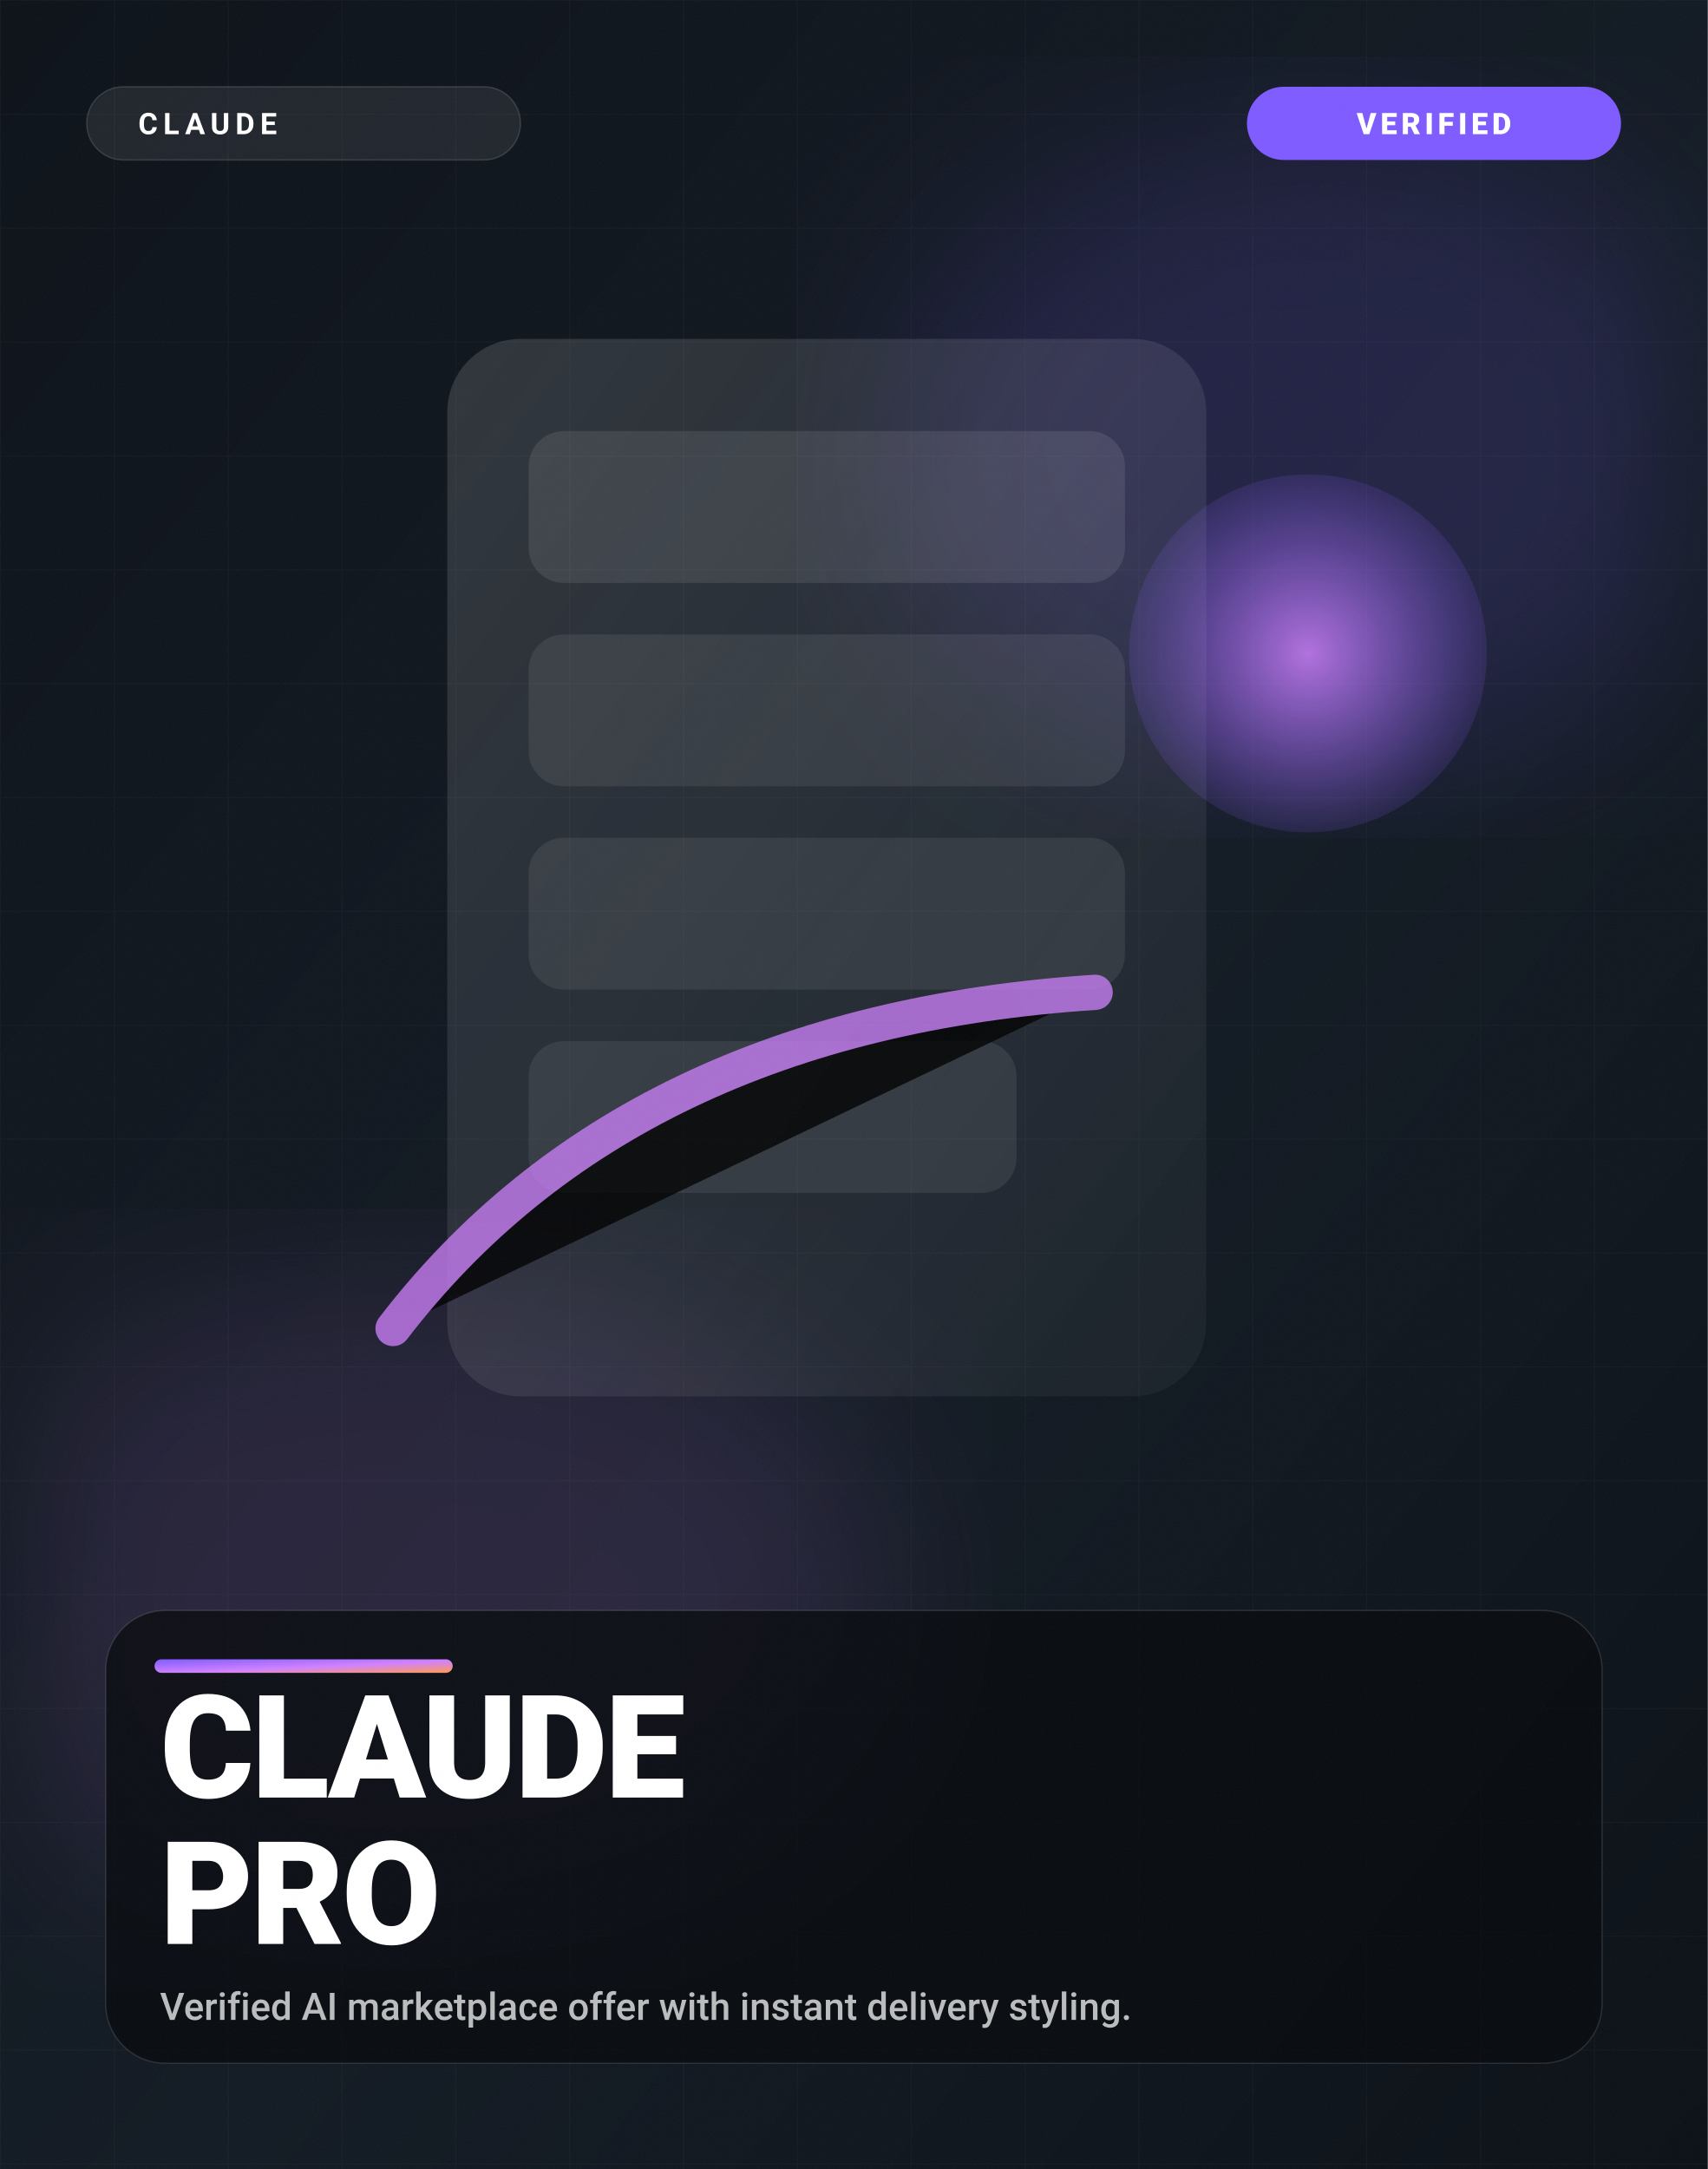
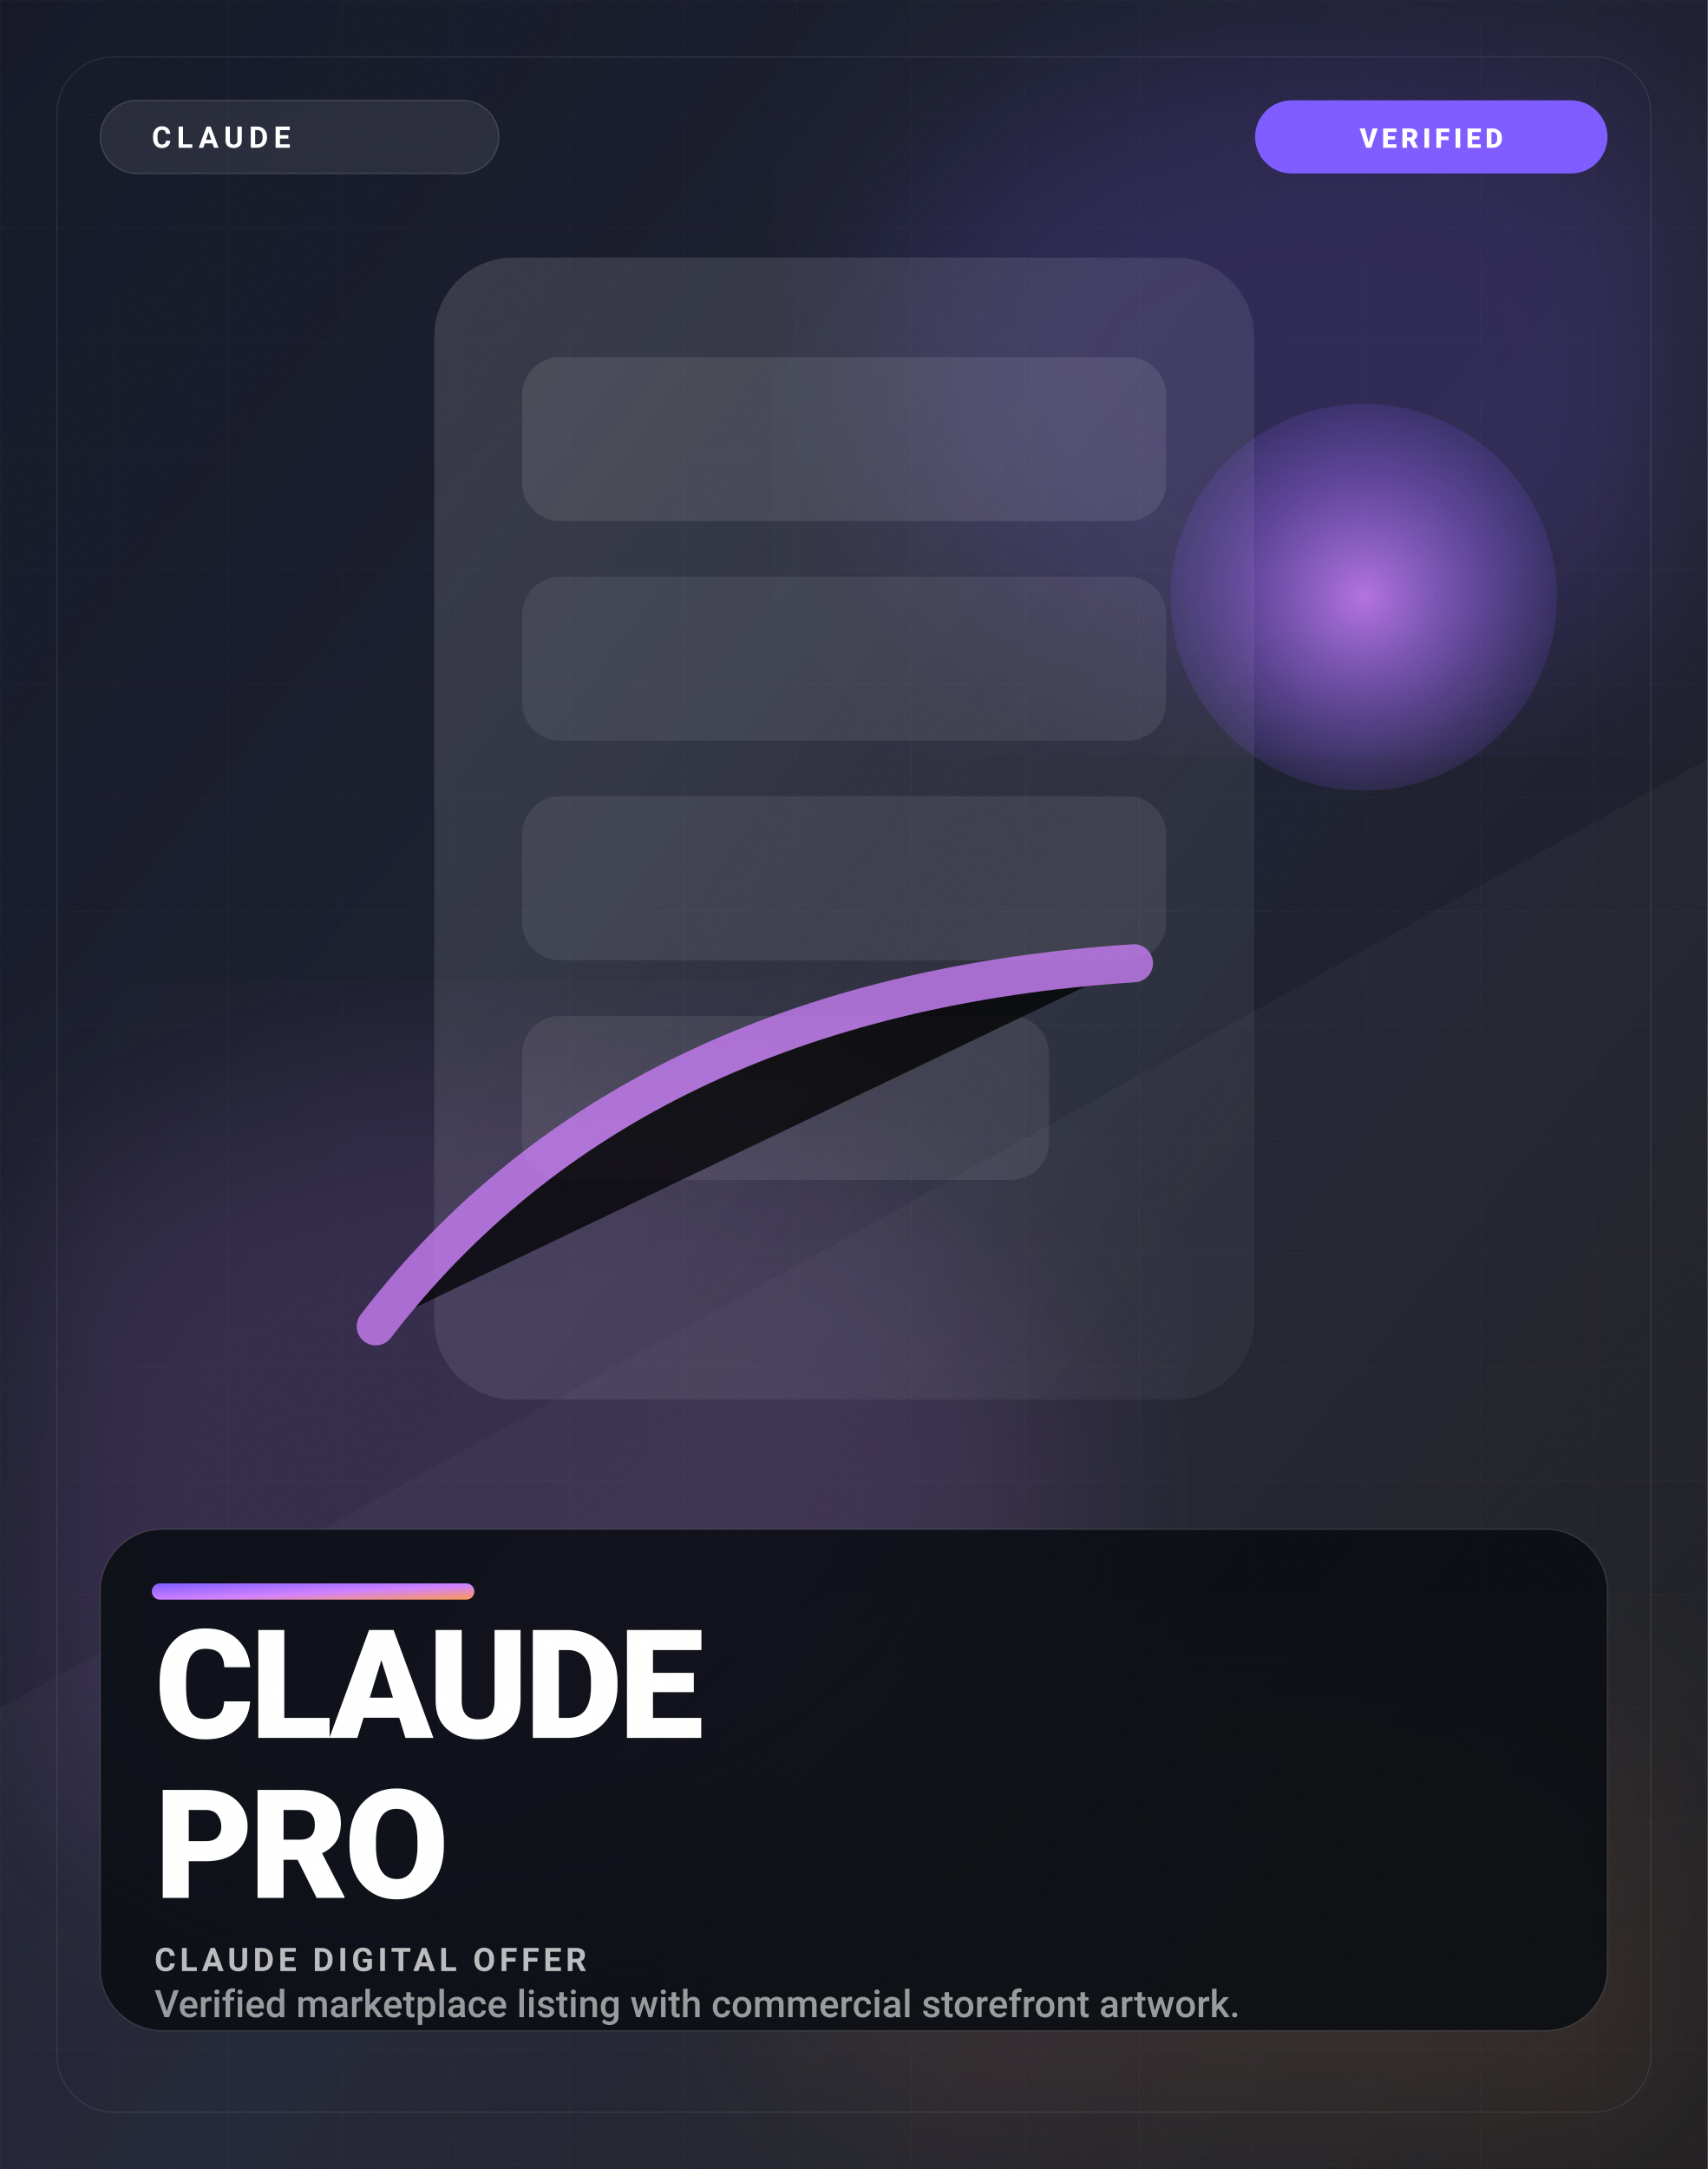
<svg xmlns="http://www.w3.org/2000/svg" viewBox="0 0 1260 1600" role="img" aria-label="CLAUDE PRO product cover">
  <defs>
    <linearGradient id="bgposter2" x1="0" y1="0" x2="1" y2="1">
      <stop offset="0%" stop-color="#0f141b" />
      <stop offset="56%" stop-color="#141c25" />
      <stop offset="100%" stop-color="#0d1218" />
    </linearGradient>
    <linearGradient id="accentposter2" x1="0" y1="0" x2="1" y2="1">
      <stop offset="0%" stop-color="#7f5cff" />
      <stop offset="55%" stop-color="#d182ff" />
      <stop offset="100%" stop-color="#ff9a54" />
    </linearGradient>
    <linearGradient id="glassA" x1="0" y1="0" x2="1" y2="1">
      <stop offset="0%" stop-color="rgba(255,255,255,.14)" />
      <stop offset="100%" stop-color="rgba(255,255,255,.04)" />
    </linearGradient>
    <linearGradient id="glassB" x1="0" y1="0" x2="1" y2="1">
      <stop offset="0%" stop-color="rgba(255,255,255,.1)" />
      <stop offset="100%" stop-color="rgba(255,255,255,.02)" />
    </linearGradient>
    <radialGradient id="orbA" cx="50%" cy="50%" r="60%">
      <stop offset="0%" stop-color="#d182ff" stop-opacity=".95" />
      <stop offset="100%" stop-color="#7f5cff" stop-opacity="0" />
    </radialGradient>
    <linearGradient id="panelLine" x1="0" y1="0" x2="1" y2="0">
      <stop offset="0%" stop-color="#7f5cff" />
      <stop offset="50%" stop-color="#d182ff" />
      <stop offset="100%" stop-color="#ff9a54" />
    </linearGradient>
    <pattern id="gridposter2" width="84" height="84" patternUnits="userSpaceOnUse">
      <path d="M84 0H0V84" fill="none" stroke="rgba(255,255,255,.06)" stroke-width="1" />
    </pattern>
    <filter id="noiseposter2" x="-20%" y="-20%" width="140%" height="140%">
      <feTurbulence type="fractalNoise" baseFrequency="0.8" numOctaves="2" stitchTiles="stitch" />
      <feColorMatrix type="saturate" values="0" />
      <feComponentTransfer>
        <feFuncA type="table" tableValues="0 0 .07 .1" />
      </feComponentTransfer>
    </filter>
    <filter id="blurposter2">
      <feGaussianBlur stdDeviation="70" />
    </filter>
  </defs>
  <rect width="1260" height="1600" fill="url(#bgposter2)" />
-   <rect width="1260" height="1600" fill="url(#gridposter2)" opacity=".6" />
-   <ellipse cx="972" cy="330" rx="320" ry="240" fill="#7f5cff" opacity=".16" filter="url(#blurposter2)" />
-   <ellipse cx="300" cy="1180" rx="360" ry="240" fill="#d182ff" opacity=".12" filter="url(#blurposter2)" />
-   <g>
+   <rect width="1260" height="1600" fill="url(#gridposter2)" opacity=".44" />
+   <rect width="1260" height="1600" fill="url(#accentposter2)" opacity=".06" />
+   <path d="M0 1260L1260 560V1600H0Z" fill="rgba(255,255,255,.03)" />
+   <ellipse cx="978" cy="270" rx="340" ry="240" fill="#7f5cff" opacity=".18" filter="url(#blurposter2)" />
+   <ellipse cx="360" cy="1108" rx="430" ry="320" fill="#d182ff" opacity=".14" filter="url(#blurposter2)" />
+   <ellipse cx="920" cy="1440" rx="360" ry="220" fill="#ff9a54" opacity=".08" filter="url(#blurposter2)" />
+   <g transform="translate(-36 -80) scale(1.08)">
    <g opacity="0.96">
      <rect x="330" y="250" width="560" height="780" rx="54" fill="url(#glassA)" />
      <rect x="390" y="318" width="440" height="112" rx="26" fill="#ffffff" opacity="0.1" />
      <rect x="390" y="468" width="440" height="112" rx="26" fill="#ffffff" opacity="0.08" />
      <rect x="390" y="618" width="440" height="112" rx="26" fill="#ffffff" opacity="0.08" />
      <rect x="390" y="768" width="360" height="112" rx="26" fill="#ffffff" opacity="0.08" />
      <circle cx="965" cy="482" r="132" fill="url(#orbA)" opacity="0.9" />
      <path d="M290 980c115-150 288-233 518-248" stroke="#d182ff" stroke-width="26" stroke-linecap="round" opacity=".78" />
    </g>
  </g>
-   <rect x="64" y="64" width="320" height="54" rx="27" fill="rgba(255,255,255,.08)" stroke="rgba(255,255,255,.14)" />
-   <text x="102" y="99" fill="#ffffff" font-size="22" font-family="Roboto, Arial, sans-serif" font-weight="700" letter-spacing="4">CLAUDE</text>
-   <rect x="920" y="64" width="276" height="54" rx="27" fill="#7f5cff" />
-   <text x="1058" y="99" fill="#ffffff" text-anchor="middle" font-size="22" font-family="Roboto, Arial, sans-serif" font-weight="800" letter-spacing="3">VERIFIED</text>
-   <g transform="translate(78 1188)">
-     <rect width="1104" height="334" rx="44" fill="rgba(9,12,16,.78)" stroke="rgba(255,255,255,.12)" />
-     <rect x="36" y="36" width="220" height="10" rx="5" fill="url(#accentposter2)" />
-     <text x="40" y="138" fill="#ffffff" font-size="106" font-family="Roboto, Arial, sans-serif" font-weight="900" letter-spacing="-2">CLAUDE</text>
-     <text x="40" y="246" fill="#ffffff" font-size="106" font-family="Roboto, Arial, sans-serif" font-weight="900" letter-spacing="-2">PRO</text>
-     <text x="40" y="302" fill="rgba(255,255,255,.72)" font-size="28" font-family="Roboto, Arial, sans-serif" font-weight="500">Verified AI marketplace offer with instant delivery styling.</text>
+   <rect x="42" y="42" width="1176" height="1516" rx="42" fill="none" stroke="rgba(255,255,255,.08)" />
+   <rect x="74" y="74" width="294" height="54" rx="27" fill="rgba(255,255,255,.08)" stroke="rgba(255,255,255,.14)" />
+   <text x="112" y="109" fill="#ffffff" font-size="22" font-family="Roboto, Arial, sans-serif" font-weight="700" letter-spacing="4">CLAUDE</text>
+   <rect x="926" y="74" width="260" height="54" rx="27" fill="#7f5cff" />
+   <text x="1056" y="109" fill="#ffffff" text-anchor="middle" font-size="20" font-family="Roboto, Arial, sans-serif" font-weight="800" letter-spacing="3">VERIFIED</text>
+   <g transform="translate(74 1128)">
+     <rect width="1112" height="370" rx="46" fill="rgba(8,11,16,.84)" stroke="rgba(255,255,255,.12)" />
+     <rect x="38" y="40" width="238" height="12" rx="6" fill="url(#accentposter2)" />
+     <text x="40" y="154" fill="#ffffff" font-size="112" font-family="Roboto, Arial, sans-serif" font-weight="900" letter-spacing="-3">CLAUDE</text>
+     <text x="40" y="272" fill="#ffffff" font-size="112" font-family="Roboto, Arial, sans-serif" font-weight="900" letter-spacing="-3">PRO</text>
+     <text x="40" y="326" fill="rgba(255,255,255,.72)" font-size="24" font-family="Roboto, Arial, sans-serif" font-weight="700" letter-spacing="3">CLAUDE DIGITAL OFFER</text>
+     <text x="40" y="360" fill="rgba(255,255,255,.58)" font-size="28" font-family="Roboto, Arial, sans-serif" font-weight="500">Verified marketplace listing with commercial storefront artwork.</text>
  </g>
  <rect width="1260" height="1600" filter="url(#noiseposter2)" opacity=".18" />
</svg>
